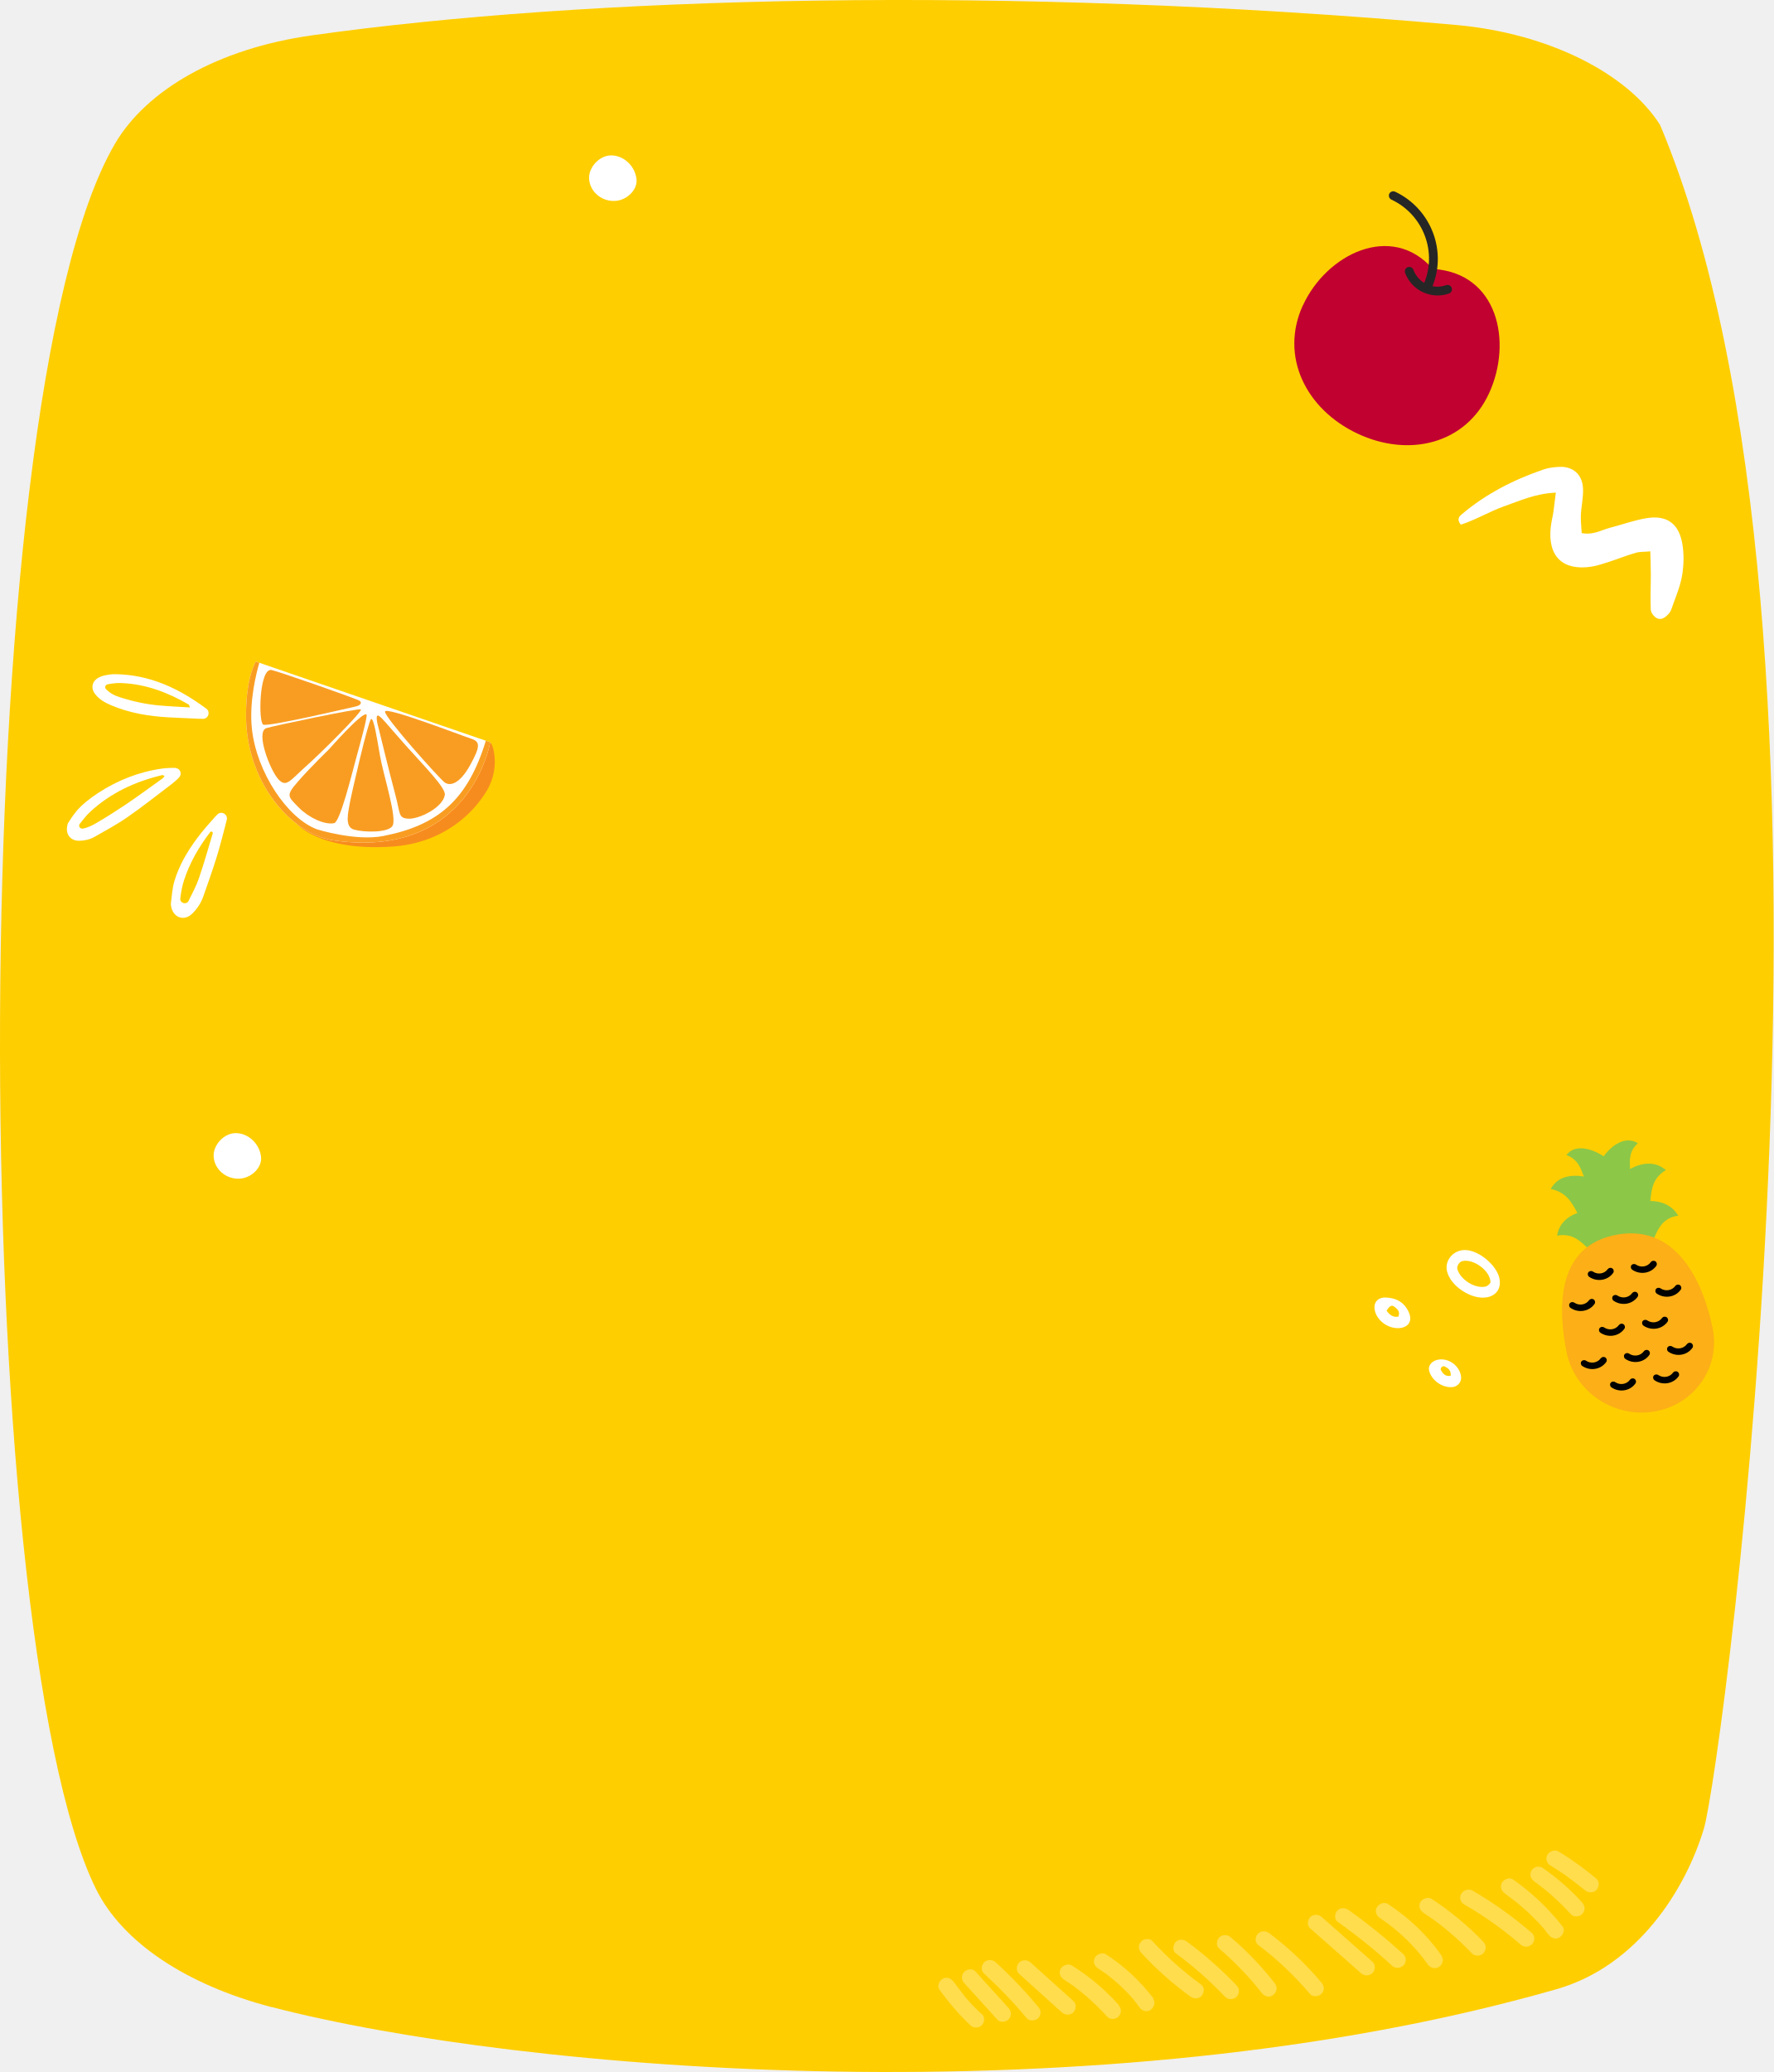
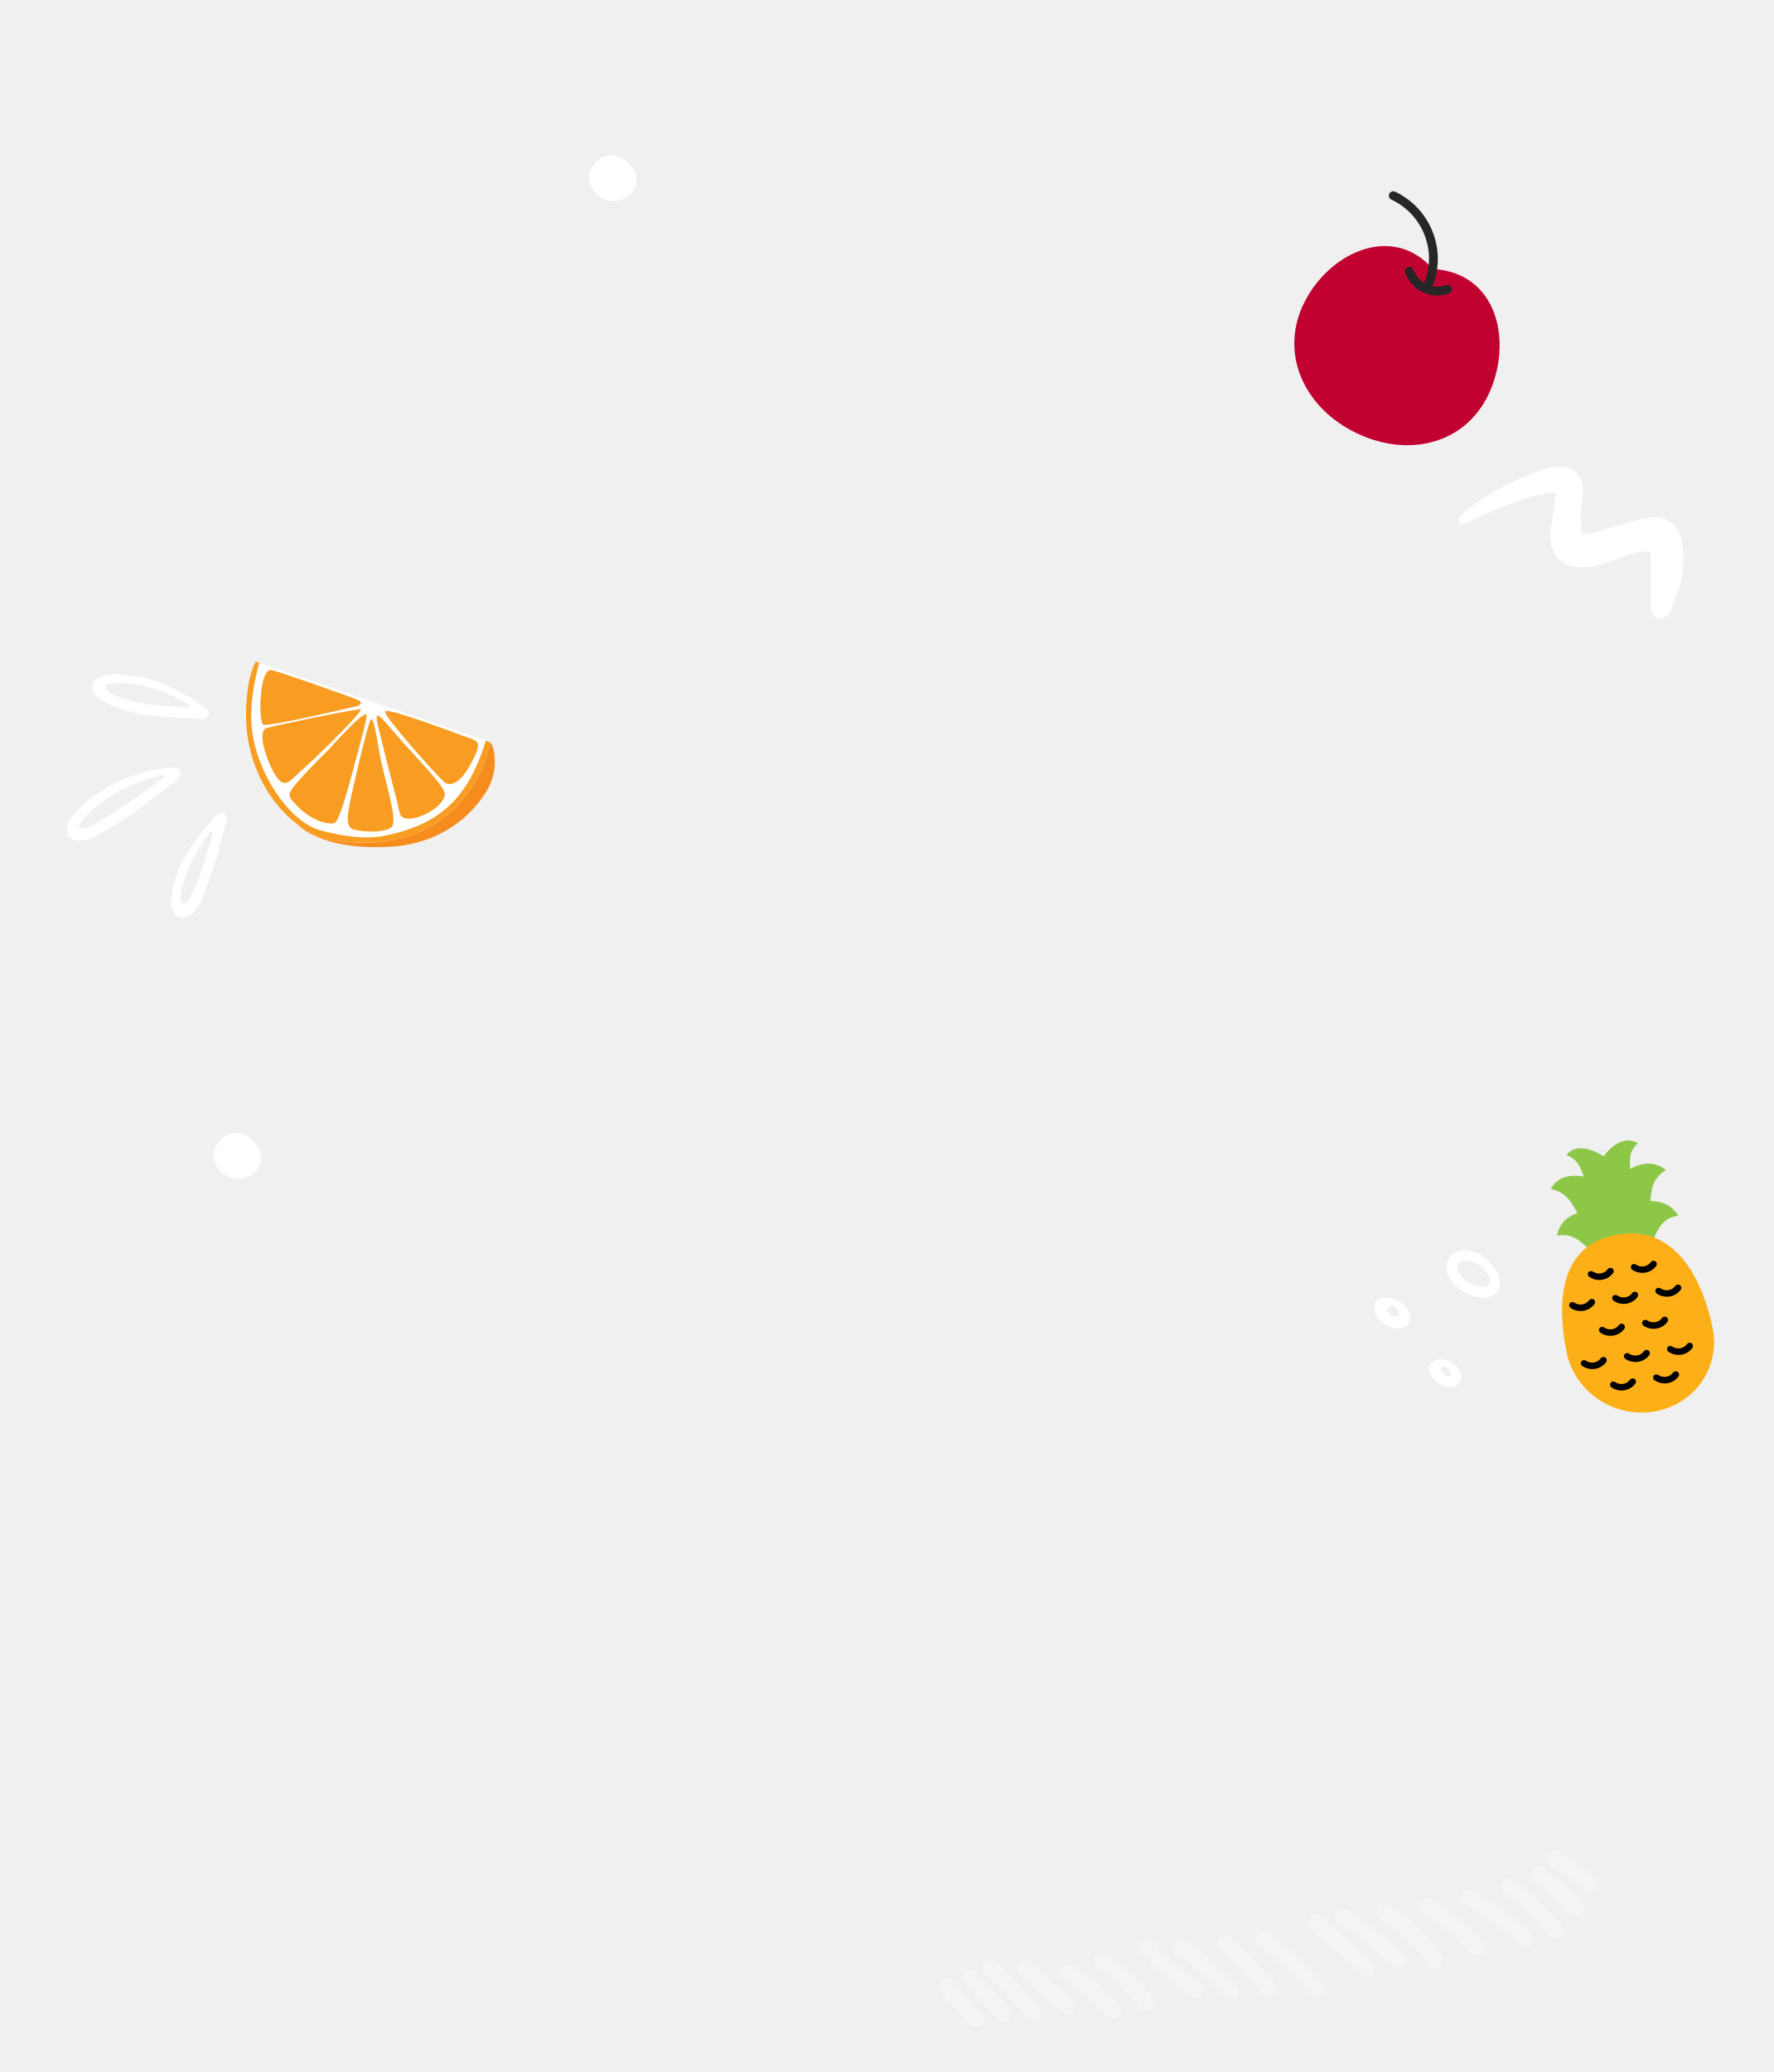
<svg xmlns="http://www.w3.org/2000/svg" width="274" height="320" viewBox="0 0 274 320" fill="none">
-   <g clip-path="url(#clip0_745_1553)">
-     <path d="M41.978 309.97C80.326 319.948 169.772 327.477 240.47 307.205C253.052 303.597 260.411 291.726 263.217 282.42C266.024 273.114 289.689 98.203 256.449 19.296C251.441 11.381 239.296 5.139 224.949 3.856C155.142 -2.379 90.473 -0.477 48.239 5.452C33.605 7.5 22.622 13.918 17.77 22.184C-5.89 62.494 -4.951 251.722 14.822 291.726C18.866 299.886 28.622 306.501 41.978 309.985V309.97Z" fill="#FFCE00" />
+   <g clip-path="url(#clip0_159_31230)">
    <g opacity="0.3">
-       <path d="M246.6 290.126C244.762 288.603 242.829 287.181 240.746 285.938C240.215 285.609 239.372 285.884 239.038 286.452C238.726 287.056 238.918 287.764 239.507 288.109C239.98 288.423 240.49 288.715 240.963 289.029C241.199 289.185 241.435 289.342 241.671 289.499C241.77 289.588 241.908 289.656 242.007 289.745C241.849 289.64 242.164 289.849 242.007 289.745C242.047 289.818 242.164 289.849 242.184 289.886C243.091 290.534 243.98 291.24 244.869 291.947C245.344 292.355 246.157 292.384 246.627 291.884C247.059 291.405 247.116 290.607 246.621 290.162L246.6 290.126Z" fill="white" />
-       <path d="M244.415 293.826C242.581 291.774 240.504 290 238.239 288.427C238.002 288.27 237.558 288.276 237.288 288.33C237.001 288.441 236.678 288.667 236.569 288.92C236.238 289.582 236.467 290.174 237.038 290.577C237.216 290.718 236.997 290.503 237.058 290.613C237.099 290.687 237.216 290.718 237.294 290.77C237.432 290.838 237.551 290.964 237.65 291.053C237.907 291.246 238.163 291.44 238.42 291.633C238.933 292.02 239.428 292.465 239.923 292.91C240.893 293.763 241.807 294.694 242.683 295.647C243.102 296.134 244.009 296.063 244.441 295.584C244.93 295.027 244.874 294.386 244.435 293.863L244.415 293.826Z" fill="white" />
+       <path d="M246.601 290.126C244.762 288.603 242.829 287.181 240.747 285.938C240.216 285.609 239.372 285.884 239.039 286.452C238.726 287.056 238.918 287.764 239.508 288.109C239.98 288.423 240.491 288.715 240.963 289.029C241.199 289.185 241.435 289.342 241.672 289.499C241.771 289.588 241.908 289.656 242.007 289.745C241.849 289.64 242.164 289.849 242.007 289.745C242.047 289.818 242.164 289.849 242.185 289.886C243.091 290.534 243.98 291.24 244.869 291.947C245.344 292.355 246.157 292.384 246.627 291.884C247.06 291.405 247.116 290.607 246.621 290.162L246.601 290.126Z" fill="white" />
+       <path d="M244.415 293.826C242.582 291.774 240.504 290 238.239 288.427C238.003 288.27 237.558 288.276 237.289 288.33C237.002 288.441 236.679 288.667 236.569 288.92C236.238 289.582 236.467 290.174 237.038 290.577C237.216 290.718 236.998 290.503 237.059 290.613C237.099 290.687 237.216 290.718 237.295 290.77C237.432 290.838 237.551 290.964 237.65 291.053C237.907 291.246 238.163 291.44 238.42 291.633C238.933 292.02 239.428 292.465 239.923 292.91C240.893 293.763 241.807 294.694 242.683 295.647C243.102 296.134 244.009 296.063 244.442 295.584C244.93 295.027 244.874 294.386 244.435 293.863L244.415 293.826Z" fill="white" />
      <path d="M241.358 297.483C239.178 294.712 236.638 292.284 233.723 290.256C233.21 289.869 232.31 290.223 232.015 290.77C231.684 291.432 231.912 292.024 232.484 292.427C232.347 292.359 232.524 292.5 232.583 292.516C232.661 292.568 232.74 292.62 232.839 292.709C232.997 292.814 233.174 292.955 233.352 293.096C233.688 293.342 233.964 293.572 234.3 293.818C234.932 294.331 235.526 294.864 236.12 295.398C236.676 295.953 237.233 296.508 237.789 297.062C238.068 297.387 238.327 297.675 238.606 298C238.647 298.073 238.687 298.146 238.766 298.199C238.685 298.052 238.807 298.272 238.827 298.309C238.929 298.492 239.127 298.67 239.266 298.832C239.647 299.341 240.389 299.601 240.958 299.19C241.472 298.858 241.818 298.043 241.379 297.52L241.358 297.483Z" fill="white" />
      <path d="M236.668 298.547C233.819 296.099 230.743 293.871 227.444 291.96C226.875 291.652 226.069 291.906 225.736 292.474C225.385 293.099 225.616 293.786 226.205 294.131C229.288 295.923 232.224 297.988 234.916 300.332C235.411 300.776 236.184 300.732 236.675 300.269C237.107 299.79 237.163 298.992 236.668 298.547Z" fill="white" />
      <path d="M229.14 299.885C226.754 297.372 224.026 295.144 221.133 293.246C220.602 292.917 219.721 293.214 219.425 293.76C219.095 294.423 219.323 295.015 219.894 295.418C220.603 295.888 221.154 296.254 221.825 296.745C222.495 297.237 223.128 297.75 223.78 298.299C225.065 299.361 226.256 300.523 227.409 301.706C227.866 302.172 228.735 302.122 229.167 301.643C229.617 301.106 229.638 300.424 229.161 299.921L229.14 299.885Z" fill="white" />
-       <path d="M222.738 302.086C220.527 298.901 217.691 296.205 214.404 294.047C213.853 293.681 213.03 293.993 212.696 294.561C212.345 295.186 212.614 295.852 213.165 296.218C216 298.1 218.638 300.617 220.588 303.42C220.969 303.928 221.69 304.151 222.28 303.777C222.852 303.461 223.081 302.615 222.7 302.107L222.738 302.086Z" fill="white" />
-       <path d="M216.813 301.819C214.119 299.381 211.312 297.1 208.356 294.999C207.805 294.633 207.106 294.54 206.598 295.061C206.183 295.482 206.091 296.396 206.604 296.783C209.56 298.885 212.405 301.144 215.061 303.604C215.556 304.048 216.329 304.004 216.819 303.541C217.29 303.041 217.27 302.285 216.813 301.819Z" fill="white" />
+       <path d="M222.738 302.086C220.527 298.901 217.691 296.205 214.404 294.047C213.853 293.681 213.029 293.993 212.696 294.561C212.345 295.186 212.614 295.852 213.165 296.218C216 298.1 218.638 300.617 220.588 303.42C220.968 303.928 221.69 304.151 222.28 303.777C222.852 303.461 223.081 302.615 222.7 302.107L222.738 302.086Z" fill="white" />
+       <path d="M216.813 301.819C214.118 299.381 211.312 297.1 208.356 294.999C207.805 294.633 207.106 294.54 206.597 295.061C206.183 295.482 206.091 296.396 206.604 296.783C209.56 298.885 212.405 301.144 215.061 303.604C215.556 304.048 216.328 304.004 216.819 303.541C217.29 303.041 217.27 302.285 216.813 301.819Z" fill="white" />
      <path d="M212.028 302.982C209.395 300.654 206.782 298.362 204.148 296.034C203.673 295.626 202.86 295.597 202.39 296.097C201.958 296.576 201.901 297.373 202.396 297.818C205.03 300.147 207.643 302.438 210.276 304.767C210.751 305.175 211.564 305.204 212.035 304.704C212.467 304.225 212.523 303.427 212.028 302.982Z" fill="white" />
      <path d="M204.143 306.195C201.787 303.378 199.07 300.808 196.091 298.575C195.578 298.188 194.841 298.117 194.333 298.638C193.88 299.08 193.826 299.973 194.339 300.36C197.318 302.593 199.977 305.147 202.391 307.979C202.81 308.466 203.735 308.338 204.15 307.917C204.658 307.396 204.562 306.682 204.143 306.195Z" fill="white" />
      <path d="M197.092 306.505C195.011 303.823 192.703 301.363 190.092 299.166C189.617 298.758 188.804 298.728 188.334 299.228C187.901 299.707 187.845 300.505 188.34 300.95C190.773 303.006 193.04 305.393 194.922 307.802C195.302 308.31 196.044 308.571 196.614 308.16C197.127 307.828 197.435 307.034 197.034 306.489L197.092 306.505Z" fill="white" />
      <path d="M191.042 306.643C188.676 304.166 186.121 301.89 183.361 299.872C182.848 299.485 182.111 299.414 181.602 299.935C181.208 300.392 181.075 301.233 181.609 301.656C184.369 303.675 186.924 305.951 189.291 308.427C189.748 308.893 190.617 308.843 191.049 308.364C191.499 307.827 191.52 307.145 191.042 306.643Z" fill="white" />
      <path d="M185.605 306.536C182.864 304.555 180.31 302.279 178.04 299.797C177.621 299.31 176.713 299.381 176.281 299.86C175.793 300.417 175.848 301.058 176.288 301.581C178.558 304.063 181.112 306.339 183.853 308.32C184.366 308.707 185.103 308.779 185.611 308.258C186.005 307.8 186.138 306.96 185.605 306.536Z" fill="white" />
      <path d="M178.235 308.698C176.191 305.995 173.713 303.677 170.84 301.817C170.309 301.487 169.427 301.784 169.132 302.33C168.801 302.993 169.03 303.585 169.601 303.988C169.759 304.092 169.916 304.197 170.074 304.301C170.152 304.354 170.231 304.406 170.31 304.458C170.33 304.495 170.546 304.615 170.388 304.51C170.703 304.719 171.039 304.965 171.315 305.195C171.928 305.671 172.501 306.168 173.096 306.702C173.631 307.22 174.188 307.775 174.685 308.314C174.805 308.44 174.944 308.602 175.084 308.765C175.124 308.838 175.185 308.948 175.264 309C175.523 309.288 175.203 308.89 175.305 309.074C175.584 309.398 175.805 309.707 176.046 310.053C176.427 310.561 177.169 310.821 177.738 310.41C178.252 310.078 178.56 309.285 178.158 308.74L178.235 308.698Z" fill="white" />
      <path d="M172.845 309.67C170.733 307.293 168.3 305.237 165.567 303.538C165.036 303.209 164.154 303.506 163.859 304.052C163.508 304.678 163.756 305.307 164.328 305.71C164.643 305.919 164.958 306.128 165.273 306.337C165.351 306.389 165.43 306.441 165.509 306.494C165.509 306.494 165.765 306.687 165.666 306.598C165.588 306.546 165.844 306.739 165.824 306.703C165.865 306.776 165.961 306.77 166.002 306.844C166.614 307.32 167.226 307.796 167.8 308.293C168.948 309.287 170.039 310.36 171.055 311.475C171.474 311.962 172.381 311.891 172.813 311.412C173.302 310.854 173.246 310.214 172.807 309.691L172.845 309.67Z" fill="white" />
      <path d="M165.828 309.049C163.628 307.055 161.371 305.046 159.172 303.053C158.697 302.644 157.884 302.615 157.413 303.115C156.981 303.594 156.925 304.392 157.42 304.837C159.619 306.83 161.877 308.84 164.076 310.833C164.551 311.241 165.364 311.271 165.834 310.771C166.266 310.292 166.323 309.494 165.828 309.049Z" fill="white" />
-       <path d="M160.396 309.944C158.339 307.488 156.171 305.19 153.774 303.019C153.299 302.61 152.486 302.581 152.015 303.081C151.545 303.581 151.527 304.358 152.022 304.803C154.361 306.959 156.587 309.272 158.644 311.728C159.063 312.215 159.988 312.087 160.402 311.666C160.891 311.108 160.835 310.468 160.396 309.944Z" fill="white" />
+       <path d="M160.396 309.944C158.339 307.488 156.171 305.19 153.774 303.019C153.299 302.61 152.486 302.581 152.015 303.081C151.545 303.581 151.527 304.358 152.022 304.803C154.361 306.959 156.588 309.272 158.644 311.728C159.063 312.215 159.988 312.087 160.403 311.666C160.891 311.108 160.835 310.468 160.396 309.944Z" fill="white" />
      <path d="M155.818 310.132C154.124 308.242 152.392 306.373 150.699 304.483C150.28 303.996 149.373 304.067 148.94 304.545C148.452 305.103 148.508 305.743 148.947 306.267L154.066 311.916C154.485 312.403 155.392 312.332 155.824 311.853C156.312 311.296 156.257 310.656 155.818 310.132Z" fill="white" />
      <path d="M151.566 310.998C150.733 310.213 149.918 309.371 149.2 308.522C149.139 308.412 149.04 308.323 148.941 308.234C148.9 308.161 148.88 308.124 148.839 308.051C148.738 307.868 148.778 307.941 148.839 308.051C148.659 307.815 148.499 307.616 148.319 307.381C147.958 306.909 147.618 306.474 147.258 306.003C146.877 305.495 146.135 305.235 145.566 305.646C145.014 305.999 144.744 306.771 145.145 307.316C146.59 309.296 148.167 311.155 149.931 312.814C150.368 313.243 151.257 313.23 151.69 312.751C152.16 312.251 152.14 311.495 151.683 311.03L151.566 310.998Z" fill="white" />
    </g>
-     <path d="M45.9 127.278C45.9 127.278 49.457 131.463 60.49 130.756C68.487 130.244 73.171 125.571 75.245 122.04C76.282 120.268 76.671 118.186 76.31 116.164C76.105 115.052 75.816 114.683 75.717 114.651C75.345 115.026 57.215 126.695 45.9 127.278Z" fill="#F78C1E" />
-     <path d="M75.731 114.637C75.731 114.637 72.687 132.873 51.453 129.782C45.113 128.858 37.815 120.811 38.003 110.025C38.102 104.288 39.524 102.17 39.524 102.17L40.063 102.361L75.051 114.398L75.746 114.638L75.731 114.637Z" fill="white" />
-     <path d="M59.477 109.895C59.376 110.753 67.803 120.159 68.67 120.821C69.537 121.482 71.045 121.032 72.623 118.174C74.2 115.315 74.212 114.555 72.808 114.09C71.346 113.623 59.563 109.066 59.477 109.895Z" fill="#F99D22" />
-     <path d="M58.6 112.865C58.6 112.865 57.967 110.848 58.279 110.543C58.591 110.238 59.754 111.858 62.642 115.087C65.529 118.316 68.885 121.676 68.718 122.761C68.405 124.759 64.683 126.539 63.079 126.44C61.475 126.341 61.872 125.68 61.057 122.681C60.243 119.682 58.586 112.865 58.586 112.865L58.6 112.865Z" fill="#F99D22" />
-     <path d="M57.344 111.041C57.734 110.969 58.161 113.524 58.697 116.686C59.21 119.689 61.443 126.469 60.6 127.602C59.832 128.637 56.218 128.555 54.697 128.129C53.176 127.717 53.801 125.442 54.053 123.959C54.32 122.475 56.939 111.128 57.329 111.055L57.344 111.041Z" fill="#F99D22" />
-     <path d="M50.821 115.723C50.821 115.723 55.857 109.985 56.605 110.327C56.874 110.451 55.581 115.028 54.956 117.331C54.33 119.634 52.526 126.963 51.615 127.132C50.113 127.424 47.671 126.249 46.201 124.762C44.426 122.964 44.157 122.883 45.952 120.793C47.746 118.702 50.821 115.723 50.821 115.723Z" fill="#F99D22" />
-     <path d="M41.134 112.459C42.035 112.146 55.524 109.3 55.744 109.566C56.02 109.891 49.583 116.298 47.199 118.411C44.815 120.524 44.243 121.695 42.998 120.346C41.754 118.997 39.434 113.061 41.134 112.459Z" fill="#F99D22" />
-     <path d="M41.934 103.474C42.861 103.635 55.154 107.937 55.546 108.224C55.938 108.51 55.766 108.934 54.898 109.12C54.03 109.305 41.441 112.283 40.664 111.911C39.888 111.54 40.036 103.135 41.934 103.474Z" fill="#F99D22" />
-     <path d="M75.731 114.637C75.731 114.637 72.687 132.873 51.453 129.782C45.113 128.858 37.815 120.811 38.003 110.025C38.102 104.288 39.524 102.17 39.524 102.17L40.063 102.361C39.64 103.796 38.45 108.319 38.918 112.597C39.649 119.239 44.353 126.363 48.986 128.088C48.986 128.088 54.92 129.945 59.183 129.117C67.708 127.462 72.281 123.487 75.051 114.398L75.746 114.638L75.731 114.637Z" fill="#F99D22" />
-     <path d="M11.689 125.41C12.665 124.241 13.875 123.314 15.144 122.478C18.151 120.515 21.423 119.217 24.983 118.707C25.611 118.612 26.244 118.598 26.877 118.584C27.264 118.586 27.649 118.723 27.825 119.094C28.046 119.561 27.813 119.957 27.473 120.27C27.147 120.576 26.815 120.868 26.469 121.133C24.202 122.846 21.968 124.628 19.635 126.238C18.027 127.354 16.293 128.276 14.6 129.247C13.87 129.66 13.078 129.833 12.227 129.849C10.833 129.854 9.985 128.775 10.475 127.18C10.77 126.737 11.186 126.019 11.716 125.397L11.689 125.41ZM14.869 127.117C16.398 126.224 17.887 125.283 19.356 124.301C21.288 122.982 23.181 121.614 25.073 120.246C25.211 120.147 25.303 119.986 25.428 119.859C25.28 119.795 25.174 119.677 25.085 119.702C20.895 120.695 17.097 122.444 13.906 125.403C13.309 125.955 12.812 126.611 12.309 127.253C12.296 127.259 12.288 127.28 12.281 127.3C12.09 127.643 12.409 128.03 12.784 127.97C13.562 127.837 14.236 127.484 14.869 127.117Z" fill="white" />
-     <path d="M30.927 111.012C29.29 110.93 27.651 110.882 26.008 110.785C22.965 110.612 19.989 110.121 17.165 108.918C16.222 108.524 15.341 108.016 14.706 107.207C13.977 106.273 14.211 105.204 15.229 104.654C15.552 104.484 15.929 104.356 16.298 104.282C16.79 104.184 17.294 104.113 17.804 104.124C23.148 104.183 27.707 106.347 31.891 109.461C32.5 109.93 32.228 110.917 31.464 111.01C31.321 111.027 31.165 111.017 30.92 110.998L30.927 111.012ZM29.164 108.819C25.913 106.927 22.465 105.617 18.653 105.488C17.966 105.46 17.277 105.568 16.595 105.69C16.581 105.696 16.567 105.703 16.553 105.709C16.232 105.811 16.148 106.238 16.408 106.468C17.108 107.129 17.666 107.419 18.734 107.755C20.666 108.353 22.636 108.783 24.652 108.955C26.146 109.088 27.654 109.147 29.338 109.258C29.21 108.915 29.211 108.847 29.184 108.826L29.164 108.819Z" fill="white" />
-     <path d="M34.831 127.417C34.358 129.188 33.919 130.961 33.366 132.704C32.761 134.622 32.081 136.526 31.415 138.423C31.06 139.449 30.463 140.354 29.692 141.107C28.511 142.272 26.889 141.795 26.481 140.189C26.418 139.949 26.376 139.683 26.409 139.432C26.555 138.32 26.613 137.165 26.942 136.084C27.667 133.637 28.958 131.461 30.47 129.432C31.331 128.267 32.299 127.186 33.267 126.105C33.379 125.985 33.49 125.865 33.608 125.758C34.232 125.194 35.206 125.758 35.039 126.578C34.986 126.855 34.892 127.119 34.825 127.403L34.831 127.417ZM32.461 128.523C30.727 130.791 29.301 133.25 28.42 135.972C28.144 136.81 27.989 137.691 27.876 138.552C27.875 138.62 27.853 138.681 27.851 138.749C27.768 139.495 28.802 139.796 29.136 139.116C29.69 137.978 30.306 136.862 30.718 135.674C31.494 133.405 32.148 131.093 32.843 128.796C32.851 128.742 32.859 128.687 32.867 128.633C32.858 128.436 32.594 128.342 32.468 128.502L32.461 128.523Z" fill="white" />
-     <path d="M37.006 182.03C38.883 181.938 40.531 180.267 40.325 178.642C40.074 176.559 38.265 174.933 36.296 175.002C34.58 175.071 32.977 176.788 33 178.505C33.046 180.519 34.877 182.144 37.006 182.03Z" fill="white" />
-     <path d="M95.006 31.03C96.883 30.938 98.531 29.267 98.325 27.642C98.073 25.559 96.265 23.933 94.296 24.002C92.579 24.071 90.977 25.788 91 27.505C91.046 29.519 92.877 31.144 95.006 31.03Z" fill="white" />
-     <path d="M201.269 47.15C197.657 55.049 201.756 63.218 209.697 66.96C217.639 70.702 226.437 68.595 230.049 60.696C233.661 52.797 231.41 42.127 221.33 41.531C214.945 34.255 204.892 39.261 201.28 47.159" fill="#C10230" />
-     <path d="M220.216 44.942C220.551 45.107 220.959 44.955 221.112 44.611C223.671 39.005 221.169 32.274 215.522 29.606C215.178 29.452 214.779 29.593 214.614 29.927C214.461 30.271 214.612 30.68 214.956 30.833C219.922 33.163 222.133 39.087 219.863 44.027C219.71 44.371 219.861 44.779 220.205 44.933" fill="#262626" />
-     <path d="M219.821 45.124C221.104 45.736 222.542 45.798 223.858 45.325C224.206 45.2 224.386 44.802 224.261 44.453C224.135 44.104 223.735 43.904 223.377 44.041C222.401 44.4 221.335 44.344 220.386 43.897C219.438 43.45 218.716 42.662 218.346 41.676C218.209 41.318 217.821 41.128 217.462 41.264C217.114 41.389 216.934 41.787 217.059 42.136C217.555 43.471 218.54 44.533 219.811 45.135" fill="#262626" />
-     <path d="M240.303 76.085C237.099 76.24 234.798 77.344 232.43 78.165C230.104 78.986 227.945 80.307 225.668 81.027C224.941 80.144 225.5 79.693 225.858 79.392C229.566 76.258 233.835 74.092 238.387 72.525C239.171 72.249 240.039 72.139 240.89 72.105C242.959 72.01 244.412 73.234 244.54 75.362C244.625 76.738 244.277 78.148 244.212 79.533C244.171 80.451 244.298 81.369 244.341 82.328C246.127 82.676 247.369 81.857 248.686 81.513C250.596 81.026 252.464 80.331 254.391 80.02C257.443 79.54 259.297 80.797 259.869 83.875C260.163 85.501 260.124 87.253 259.851 88.889C259.544 90.675 258.771 92.394 258.181 94.122C258.09 94.389 257.923 94.64 257.74 94.84C257.248 95.366 256.615 95.843 255.914 95.452C255.488 95.219 255.036 94.619 255.011 94.168C254.925 92.333 255.022 90.506 255.02 88.67C255.027 87.569 254.967 86.476 254.94 85.15C254.039 85.243 253.338 85.185 252.704 85.37C251.345 85.755 250.036 86.291 248.694 86.727C247.751 87.028 246.817 87.355 245.841 87.515C241.421 88.189 239.09 85.922 239.551 81.484C239.633 80.649 239.858 79.823 239.982 78.989C240.097 78.171 240.188 77.362 240.345 76.085L240.303 76.085Z" fill="white" />
+     <path d="M45.901 127.278C45.901 127.278 49.458 131.463 60.49 130.756C68.488 130.244 73.171 125.571 75.246 122.04C76.283 120.268 76.671 118.186 76.311 116.164C76.105 115.052 75.817 114.683 75.718 114.651C75.346 115.026 57.216 126.695 45.901 127.278Z" fill="#F78C1E" />
+     <path d="M75.732 114.637C75.732 114.637 72.687 132.873 51.454 129.782C45.114 128.858 37.815 120.811 38.004 110.025C38.102 104.288 39.525 102.17 39.525 102.17L40.064 102.361L75.052 114.398L75.746 114.638L75.732 114.637Z" fill="white" />
+     <path d="M59.478 109.895C59.376 110.753 67.804 120.159 68.671 120.821C69.538 121.482 71.046 121.032 72.623 118.174C74.201 115.315 74.213 114.555 72.808 114.09C71.346 113.623 59.564 109.066 59.478 109.895Z" fill="#F99D22" />
+     <path d="M58.6 112.865C58.6 112.865 57.967 110.848 58.279 110.543C58.591 110.238 59.755 111.858 62.642 115.087C65.529 118.316 68.886 121.676 68.719 122.761C68.406 124.759 64.684 126.539 63.08 126.44C61.476 126.341 61.872 125.68 61.058 122.681C60.243 119.682 58.586 112.865 58.586 112.865L58.6 112.865Z" fill="#F99D22" />
+     <path d="M57.344 111.041C57.734 110.969 58.162 113.524 58.698 116.686C59.211 119.689 61.444 126.469 60.601 127.602C59.833 128.637 56.219 128.555 54.698 128.129C53.177 127.717 53.801 125.442 54.054 123.959C54.32 122.475 56.939 111.128 57.329 111.055L57.344 111.041Z" fill="#F99D22" />
+     <path d="M50.821 115.723C50.821 115.723 55.857 109.985 56.606 110.327C56.874 110.451 55.581 115.028 54.956 117.331C54.331 119.634 52.526 126.963 51.616 127.132C50.113 127.424 47.671 126.249 46.202 124.762C44.427 122.964 44.157 122.883 45.952 120.793C47.747 118.702 50.821 115.723 50.821 115.723Z" fill="#F99D22" />
+     <path d="M41.135 112.459C42.035 112.146 55.524 109.3 55.745 109.566C56.02 109.891 49.584 116.298 47.2 118.411C44.815 120.524 44.244 121.695 42.999 120.346C41.754 118.997 39.434 113.061 41.135 112.459Z" fill="#F99D22" />
+     <path d="M41.934 103.474C42.861 103.635 55.155 107.937 55.547 108.224C55.939 108.51 55.766 108.934 54.898 109.12C54.031 109.305 41.441 112.283 40.665 111.911C39.888 111.54 40.037 103.135 41.934 103.474Z" fill="#F99D22" />
+     <path d="M75.732 114.637C75.732 114.637 72.687 132.873 51.454 129.782C45.114 128.858 37.815 120.811 38.004 110.025C38.102 104.288 39.525 102.17 39.525 102.17L40.064 102.361C39.641 103.796 38.45 108.319 38.919 112.597C39.65 119.239 44.353 126.363 48.986 128.088C48.986 128.088 54.921 129.945 59.184 129.117C67.709 127.462 72.281 123.487 75.052 114.398L75.746 114.638L75.732 114.637Z" fill="#F99D22" />
+     <path d="M11.688 125.41C12.665 124.241 13.875 123.314 15.144 122.478C18.151 120.515 21.422 119.217 24.983 118.707C25.611 118.612 26.244 118.598 26.876 118.584C27.264 118.586 27.649 118.723 27.825 119.094C28.046 119.561 27.813 119.957 27.473 120.27C27.147 120.576 26.814 120.868 26.469 121.133C24.202 122.846 21.967 124.628 19.635 126.238C18.026 127.354 16.293 128.276 14.6 129.247C13.87 129.66 13.077 129.833 12.227 129.849C10.833 129.854 9.985 128.775 10.474 127.18C10.769 126.737 11.186 126.019 11.716 125.397L11.688 125.41ZM14.869 127.117C16.398 126.224 17.887 125.283 19.356 124.301C21.288 122.982 23.181 121.614 25.073 120.246C25.211 120.147 25.303 119.986 25.428 119.859C25.28 119.795 25.173 119.677 25.084 119.702C20.895 120.695 17.097 122.444 13.906 125.403C13.309 125.955 12.812 126.611 12.309 127.253C12.295 127.259 12.288 127.28 12.281 127.3C12.09 127.643 12.408 128.03 12.784 127.97C13.562 127.837 14.236 127.484 14.869 127.117Z" fill="white" />
+     <path d="M30.926 111.012C29.289 110.93 27.651 110.882 26.007 110.785C22.964 110.612 19.989 110.121 17.165 108.918C16.221 108.524 15.341 108.016 14.705 107.207C13.977 106.273 14.21 105.204 15.229 104.654C15.552 104.484 15.928 104.356 16.297 104.282C16.789 104.184 17.294 104.113 17.804 104.124C23.148 104.183 27.706 106.347 31.891 109.461C32.5 109.93 32.227 110.917 31.464 111.01C31.32 111.027 31.164 111.017 30.92 110.998L30.926 111.012ZM29.164 108.819C25.912 106.927 22.465 105.617 18.652 105.488C17.966 105.46 17.277 105.568 16.594 105.69C16.58 105.696 16.567 105.703 16.553 105.709C16.231 105.811 16.147 106.238 16.407 106.468C17.108 107.129 17.666 107.419 18.733 107.755C20.666 108.353 22.636 108.783 24.652 108.955C26.145 109.088 27.654 109.147 29.338 109.258C29.209 108.915 29.211 108.847 29.184 108.826L29.164 108.819Z" fill="white" />
+     <path d="M34.831 127.417C34.358 129.188 33.919 130.961 33.365 132.704C32.76 134.622 32.081 136.526 31.415 138.423C31.06 139.449 30.463 140.354 29.692 141.107C28.511 142.272 26.889 141.795 26.481 140.189C26.418 139.949 26.376 139.683 26.409 139.432C26.555 138.32 26.613 137.165 26.942 136.084C27.667 133.637 28.958 131.461 30.47 129.432C31.331 128.267 32.299 127.186 33.267 126.105C33.379 125.985 33.49 125.865 33.608 125.758C34.232 125.194 35.206 125.758 35.039 126.578C34.986 126.855 34.892 127.119 34.824 127.403L34.831 127.417ZM32.461 128.523C30.726 130.791 29.301 133.25 28.42 135.972C28.144 136.81 27.989 137.691 27.876 138.552C27.874 138.62 27.853 138.681 27.851 138.749C27.767 139.495 28.802 139.796 29.136 139.116C29.69 137.978 30.305 136.862 30.718 135.674C31.494 133.405 32.148 131.093 32.843 128.796C32.851 128.742 32.859 128.687 32.867 128.633C32.857 128.436 32.594 128.342 32.468 128.502L32.461 128.523Z" fill="white" />
+     <path d="M37.006 182.03C38.883 181.938 40.532 180.267 40.326 178.642C40.074 176.559 38.265 174.933 36.297 175.002C34.58 175.071 32.977 176.788 33 178.505C33.046 180.519 34.877 182.144 37.006 182.03Z" fill="white" />
+     <path d="M95.006 31.03C96.883 30.938 98.532 29.267 98.326 27.642C98.074 25.559 96.265 23.933 94.297 24.002C92.58 24.071 90.977 25.788 91 27.505C91.046 29.519 92.877 31.144 95.006 31.03Z" fill="white" />
+     <path d="M201.268 47.15C197.656 55.049 201.755 63.218 209.697 66.96C217.639 70.702 226.437 68.595 230.049 60.696C233.661 52.797 231.41 42.127 221.33 41.531C214.944 34.255 204.892 39.261 201.28 47.159" fill="#C10230" />
+     <path d="M220.216 44.942C220.55 45.107 220.959 44.955 221.112 44.611C223.671 39.005 221.168 32.274 215.521 29.606C215.177 29.452 214.778 29.593 214.614 29.927C214.46 30.271 214.612 30.68 214.956 30.833C219.922 33.163 222.133 39.087 219.863 44.027C219.709 44.371 219.861 44.779 220.205 44.933" fill="#262626" />
+     <path d="M219.821 45.124C221.104 45.736 222.541 45.798 223.857 45.325C224.206 45.2 224.385 44.802 224.26 44.453C224.135 44.104 223.735 43.904 223.377 44.041C222.401 44.4 221.334 44.344 220.386 43.897C219.438 43.45 218.715 42.662 218.345 41.676C218.209 41.318 217.82 41.128 217.462 41.264C217.113 41.389 216.934 41.787 217.059 42.136C217.554 43.471 218.539 44.533 219.811 45.135" fill="#262626" />
+     <path d="M240.303 76.085C237.1 76.24 234.799 77.344 232.431 78.165C230.104 78.986 227.945 80.307 225.669 81.027C224.942 80.144 225.5 79.693 225.858 79.392C229.566 76.258 233.835 74.092 238.388 72.525C239.172 72.249 240.039 72.139 240.89 72.105C242.959 72.01 244.412 73.234 244.54 75.362C244.625 76.738 244.277 78.148 244.212 79.533C244.172 80.451 244.298 81.369 244.341 82.328C246.127 82.676 247.369 81.857 248.687 81.513C250.596 81.026 252.464 80.331 254.391 80.02C257.444 79.54 259.297 80.797 259.869 83.875C260.163 85.501 260.124 87.253 259.851 88.889C259.545 90.675 258.771 92.394 258.181 94.122C258.09 94.389 257.923 94.64 257.74 94.84C257.249 95.366 256.615 95.843 255.914 95.452C255.488 95.219 255.037 94.619 255.011 94.168C254.925 92.333 255.023 90.506 255.02 88.67C255.027 87.569 254.967 86.476 254.94 85.15C254.039 85.243 253.338 85.185 252.705 85.37C251.345 85.755 250.036 86.291 248.694 86.727C247.751 87.028 246.818 87.355 245.842 87.515C241.421 88.189 239.09 85.922 239.551 81.484C239.634 80.649 239.858 79.823 239.982 78.989C240.097 78.171 240.188 77.362 240.345 76.085L240.303 76.085Z" fill="white" />
    <path d="M254.941 185.499C255.125 183.779 255.248 181.931 257.348 180.71C255.639 179.246 253.569 179.575 251.808 180.54C251.776 179.211 251.593 177.777 253.035 176.569C251.058 175.305 248.889 176.965 247.731 178.586C246.014 177.437 243.341 176.577 241.984 178.388C243.791 179.055 244.195 180.463 244.681 181.706C242.659 181.356 240.584 181.703 239.56 183.631C241.997 184.11 242.843 185.794 243.68 187.336C242.133 187.88 240.844 188.97 240.538 190.835C243.511 190.277 244.751 192.488 246.348 193.736C247.789 194.868 249.651 194.689 250.732 193.394C252.243 194.263 254.055 193.846 254.955 192.317C255.96 190.637 256.257 188.17 259.26 187.742C258.245 186.096 256.626 185.498 254.957 185.476L254.941 185.499Z" fill="#8CC747" />
    <path d="M264.569 205.132C265.796 211.213 261.739 216.976 255.519 218C249.289 219.031 243.243 214.935 242.015 208.853C240.788 202.771 239.992 192.294 249.987 190.644C259.563 189.062 263.341 199.05 264.569 205.132Z" fill="#FCAF17" />
-     <path d="M260.943 207.382C260.806 207.402 260.696 207.466 260.611 207.575C260.101 208.301 259.075 208.468 258.32 207.958C258.081 207.801 257.769 207.849 257.606 208.078C257.454 208.299 257.513 208.605 257.742 208.769C258.963 209.599 260.625 209.329 261.45 208.154C261.602 207.932 261.543 207.626 261.315 207.462C261.195 207.384 261.062 207.358 260.925 207.378L260.943 207.382Z" fill="black" />
-     <path d="M254.286 208.484C254.15 208.504 254.04 208.568 253.955 208.676C253.445 209.402 252.419 209.569 251.664 209.06C251.425 208.903 251.113 208.951 250.95 209.179C250.798 209.401 250.857 209.707 251.085 209.87C252.307 210.7 253.969 210.431 254.794 209.255C254.946 209.033 254.886 208.727 254.658 208.564C254.539 208.485 254.405 208.459 254.269 208.479L254.286 208.484Z" fill="black" />
-     <path d="M247.627 209.572C247.491 209.592 247.38 209.656 247.295 209.765C246.785 210.491 245.759 210.658 245.005 210.148C244.765 209.991 244.453 210.039 244.29 210.267C244.138 210.489 244.197 210.795 244.426 210.959C245.647 211.789 247.309 211.519 248.134 210.343C248.286 210.122 248.227 209.816 247.999 209.652C247.879 209.574 247.746 209.548 247.609 209.567L247.627 209.572Z" fill="black" />
-     <path d="M259.14 198.399C259.003 198.419 258.893 198.483 258.808 198.592C258.298 199.317 257.272 199.484 256.517 198.975C256.278 198.818 255.966 198.866 255.803 199.094C255.651 199.316 255.71 199.622 255.938 199.785C257.16 200.616 258.822 200.346 259.647 199.17C259.799 198.948 259.739 198.642 259.511 198.479C259.392 198.4 259.258 198.374 259.122 198.394L259.14 198.399Z" fill="black" />
-     <path d="M252.474 199.506C252.338 199.526 252.227 199.59 252.142 199.699C251.633 200.425 250.606 200.592 249.852 200.083C249.613 199.925 249.3 199.973 249.137 200.202C248.985 200.423 249.045 200.729 249.273 200.893C250.494 201.723 252.156 201.453 252.981 200.278C253.133 200.056 253.074 199.75 252.846 199.586C252.726 199.508 252.593 199.482 252.457 199.502L252.474 199.506Z" fill="black" />
-     <path d="M245.819 200.607C245.682 200.627 245.572 200.691 245.487 200.8C244.977 201.526 243.951 201.693 243.196 201.184C242.957 201.026 242.645 201.075 242.482 201.303C242.33 201.524 242.389 201.83 242.617 201.994C243.839 202.824 245.501 202.554 246.326 201.379C246.478 201.157 246.419 200.851 246.191 200.687C246.071 200.609 245.938 200.583 245.801 200.603L245.819 200.607Z" fill="black" />
-     <path d="M257.089 203.348C256.952 203.368 256.842 203.433 256.757 203.541C256.516 203.889 256.135 204.125 255.704 204.198C255.273 204.27 254.832 204.172 254.466 203.925C254.227 203.768 253.915 203.816 253.752 204.044C253.6 204.266 253.659 204.572 253.888 204.735C254.474 205.134 255.189 205.296 255.893 205.184C256.596 205.071 257.202 204.689 257.602 204.131C257.755 203.909 257.695 203.603 257.467 203.44C257.347 203.361 257.214 203.335 257.078 203.355L257.089 203.348Z" fill="black" />
-     <path d="M250.43 204.437C250.293 204.457 250.183 204.522 250.098 204.63C249.588 205.356 248.562 205.523 247.807 205.014C247.568 204.856 247.256 204.905 247.093 205.133C246.941 205.354 247 205.66 247.228 205.824C248.45 206.654 250.112 206.384 250.937 205.209C251.089 204.987 251.03 204.681 250.801 204.517C250.682 204.439 250.548 204.413 250.412 204.433L250.43 204.437Z" fill="black" />
-     <path d="M252.347 195.215C252.211 195.235 252.101 195.299 252.016 195.408C251.864 195.629 251.923 195.935 252.151 196.099C252.738 196.498 253.453 196.66 254.157 196.547C254.86 196.435 255.466 196.053 255.866 195.495C256.019 195.273 255.959 194.967 255.731 194.803C255.492 194.646 255.18 194.694 255.016 194.922C254.775 195.27 254.394 195.506 253.964 195.579C253.533 195.651 253.091 195.553 252.726 195.306C252.606 195.227 252.473 195.201 252.336 195.221L252.347 195.215Z" fill="black" />
-     <path d="M248.699 195.812C248.563 195.832 248.452 195.896 248.367 196.005C247.858 196.73 246.831 196.897 246.077 196.388C245.838 196.231 245.526 196.279 245.362 196.507C245.21 196.729 245.27 197.035 245.498 197.198C246.719 198.029 248.381 197.759 249.206 196.583C249.359 196.362 249.299 196.056 249.071 195.892C248.951 195.813 248.818 195.787 248.682 195.807L248.699 195.812Z" fill="black" />
-     <path d="M258.794 211.782C258.658 211.802 258.547 211.866 258.462 211.974C258.221 212.322 257.84 212.558 257.409 212.631C256.978 212.703 256.537 212.605 256.172 212.358C255.932 212.201 255.62 212.249 255.457 212.477C255.305 212.699 255.364 213.005 255.593 213.168C256.179 213.568 256.895 213.73 257.598 213.617C258.301 213.504 258.907 213.122 259.308 212.564C259.46 212.342 259.4 212.036 259.172 211.873C259.052 211.794 258.919 211.768 258.783 211.788L258.794 211.782Z" fill="black" />
+     <path d="M260.943 207.382C260.807 207.402 260.696 207.466 260.611 207.575C260.102 208.301 259.075 208.468 258.321 207.958C258.082 207.801 257.769 207.849 257.606 208.078C257.454 208.299 257.514 208.605 257.742 208.769C258.963 209.599 260.625 209.329 261.45 208.154C261.602 207.932 261.543 207.626 261.315 207.462C261.195 207.384 261.062 207.358 260.926 207.378L260.943 207.382Z" fill="black" />
+     <path d="M254.287 208.484C254.151 208.504 254.04 208.568 253.955 208.676C253.446 209.402 252.419 209.569 251.665 209.06C251.426 208.903 251.113 208.951 250.95 209.179C250.798 209.401 250.858 209.707 251.086 209.87C252.307 210.7 253.969 210.431 254.794 209.255C254.946 209.033 254.887 208.727 254.659 208.564C254.539 208.485 254.406 208.459 254.269 208.479L254.287 208.484Z" fill="black" />
+     <path d="M247.627 209.572C247.491 209.592 247.38 209.656 247.295 209.765C246.786 210.491 245.759 210.658 245.005 210.148C244.766 209.991 244.453 210.039 244.29 210.267C244.138 210.489 244.198 210.795 244.426 210.959C245.647 211.789 247.309 211.519 248.134 210.343C248.287 210.122 248.227 209.816 247.999 209.652C247.879 209.574 247.746 209.548 247.61 209.567L247.627 209.572Z" fill="black" />
+     <path d="M259.14 198.399C259.004 198.419 258.893 198.483 258.808 198.592C258.299 199.317 257.272 199.484 256.518 198.975C256.279 198.818 255.966 198.866 255.803 199.094C255.651 199.316 255.711 199.622 255.939 199.785C257.16 200.616 258.822 200.346 259.647 199.17C259.799 198.948 259.74 198.642 259.512 198.479C259.392 198.4 259.259 198.374 259.123 198.394L259.14 198.399Z" fill="black" />
+     <path d="M252.474 199.506C252.338 199.526 252.227 199.59 252.143 199.699C251.633 200.425 250.606 200.592 249.852 200.083C249.613 199.925 249.301 199.973 249.137 200.202C248.985 200.423 249.045 200.729 249.273 200.893C250.495 201.723 252.156 201.453 252.982 200.278C253.134 200.056 253.074 199.75 252.846 199.586C252.726 199.508 252.593 199.482 252.457 199.502L252.474 199.506Z" fill="black" />
+     <path d="M245.819 200.607C245.683 200.627 245.572 200.691 245.488 200.8C244.978 201.526 243.951 201.693 243.197 201.184C242.958 201.026 242.646 201.075 242.482 201.303C242.33 201.524 242.39 201.83 242.618 201.994C243.84 202.824 245.501 202.554 246.327 201.379C246.479 201.157 246.419 200.851 246.191 200.687C246.071 200.609 245.938 200.583 245.802 200.603L245.819 200.607Z" fill="black" />
+     <path d="M257.089 203.348C256.953 203.368 256.842 203.433 256.758 203.541C256.516 203.889 256.136 204.125 255.705 204.198C255.274 204.27 254.832 204.172 254.467 203.925C254.228 203.768 253.916 203.816 253.752 204.044C253.6 204.266 253.66 204.572 253.888 204.735C254.475 205.134 255.19 205.296 255.893 205.184C256.597 205.071 257.203 204.689 257.603 204.131C257.755 203.909 257.696 203.603 257.467 203.44C257.348 203.361 257.214 203.335 257.078 203.355L257.089 203.348Z" fill="black" />
+     <path d="M250.43 204.437C250.294 204.457 250.183 204.522 250.098 204.63C249.588 205.356 248.562 205.523 247.808 205.014C247.568 204.856 247.256 204.905 247.093 205.133C246.941 205.354 247 205.66 247.229 205.824C248.45 206.654 250.112 206.384 250.937 205.209C251.089 204.987 251.03 204.681 250.802 204.517C250.682 204.439 250.549 204.413 250.412 204.433L250.43 204.437Z" fill="black" />
+     <path d="M252.348 195.215C252.212 195.235 252.101 195.299 252.016 195.408C251.864 195.629 251.924 195.935 252.152 196.099C252.739 196.498 253.454 196.66 254.157 196.547C254.861 196.435 255.467 196.053 255.867 195.495C256.019 195.273 255.959 194.967 255.731 194.803C255.492 194.646 255.18 194.694 255.017 194.922C254.775 195.27 254.395 195.506 253.964 195.579C253.533 195.651 253.091 195.553 252.726 195.306C252.607 195.227 252.473 195.201 252.337 195.221L252.348 195.215Z" fill="black" />
+     <path d="M248.699 195.812C248.563 195.832 248.453 195.896 248.368 196.005C247.858 196.73 246.831 196.897 246.077 196.388C245.838 196.231 245.526 196.279 245.363 196.507C245.21 196.729 245.27 197.035 245.498 197.198C246.72 198.029 248.382 197.759 249.207 196.583C249.359 196.362 249.299 196.056 249.071 195.892C248.952 195.813 248.818 195.787 248.682 195.807L248.699 195.812Z" fill="black" />
+     <path d="M258.794 211.782C258.658 211.802 258.547 211.866 258.462 211.974C258.221 212.322 257.841 212.558 257.41 212.631C256.979 212.703 256.537 212.605 256.172 212.358C255.933 212.201 255.62 212.249 255.457 212.477C255.305 212.699 255.365 213.005 255.593 213.168C256.18 213.568 256.895 213.73 257.598 213.617C258.302 213.504 258.908 213.122 259.308 212.564C259.46 212.342 259.4 212.036 259.172 211.873C259.053 211.794 258.919 211.768 258.783 211.788L258.794 211.782Z" fill="black" />
    <path d="M252.141 212.881C252.005 212.901 251.894 212.965 251.809 213.074C251.3 213.8 250.273 213.967 249.519 213.458C249.28 213.3 248.967 213.348 248.804 213.577C248.652 213.798 248.712 214.104 248.94 214.268C250.161 215.098 251.823 214.828 252.648 213.653C252.8 213.431 252.741 213.125 252.513 212.961C252.393 212.883 252.26 212.857 252.123 212.877L252.141 212.881Z" fill="black" />
-     <path d="M231.632 197.465C231.929 198.898 231.223 200.019 229.829 200.33C227.466 200.862 224.037 198.666 223.521 196.275C223.165 194.645 224.513 193.064 226.262 193.056C228.382 193.029 231.195 195.349 231.643 197.462L231.632 197.465ZM230.258 198.006C230.154 196.152 227.549 194.356 225.885 194.768C225.441 194.874 225.025 195.538 225.126 195.96C225.513 197.571 227.862 199.087 229.506 198.692C229.84 198.612 230.265 198.181 230.258 198.006Z" fill="white" />
+     <path d="M231.632 197.465C231.929 198.898 231.223 200.019 229.829 200.33C227.466 200.862 224.037 198.666 223.522 196.275C223.166 194.645 224.513 193.064 226.262 193.056C228.382 193.029 231.195 195.349 231.643 197.462L231.632 197.465ZM230.258 198.006C230.154 196.152 227.549 194.356 225.886 194.768C225.441 194.874 225.025 195.538 225.126 195.96C225.513 197.571 227.862 199.087 229.507 198.692C229.84 198.612 230.265 198.181 230.258 198.006Z" fill="white" />
    <path d="M216.184 205.11C214.454 205.243 212.69 203.963 212.37 202.336C212.134 201.159 212.854 200.34 214.076 200.388C215.771 200.451 217.03 201.194 217.683 202.788C218.195 204.04 217.546 205.006 216.195 205.107L216.184 205.11ZM216.018 203.34C216.322 202.598 215.907 202.192 215.434 201.836C214.988 201.496 214.715 201.632 214.198 202.414C214.641 203.036 215.174 203.496 216.018 203.34Z" fill="white" />
    <path d="M222.446 209.95C224.007 209.846 225.476 211.02 225.705 212.563C225.822 213.346 225.272 214.089 224.479 214.209C222.933 214.427 221.168 213.241 220.78 211.725C220.553 210.827 221.301 210.025 222.446 209.95ZM224.107 212.465C224.181 211.648 223.711 211.303 223.176 211.032C223.057 210.978 222.829 211.01 222.734 211.103C222.628 211.199 222.512 211.45 222.572 211.553C222.893 212.157 223.305 212.646 224.121 212.474L224.107 212.465Z" fill="white" />
  </g>
  <defs>
-     <clipPath id="clip0_745_1553">
+     <clipPath id="clip0_159_31230">
      <rect width="274" height="320" fill="white" />
    </clipPath>
  </defs>
</svg>
